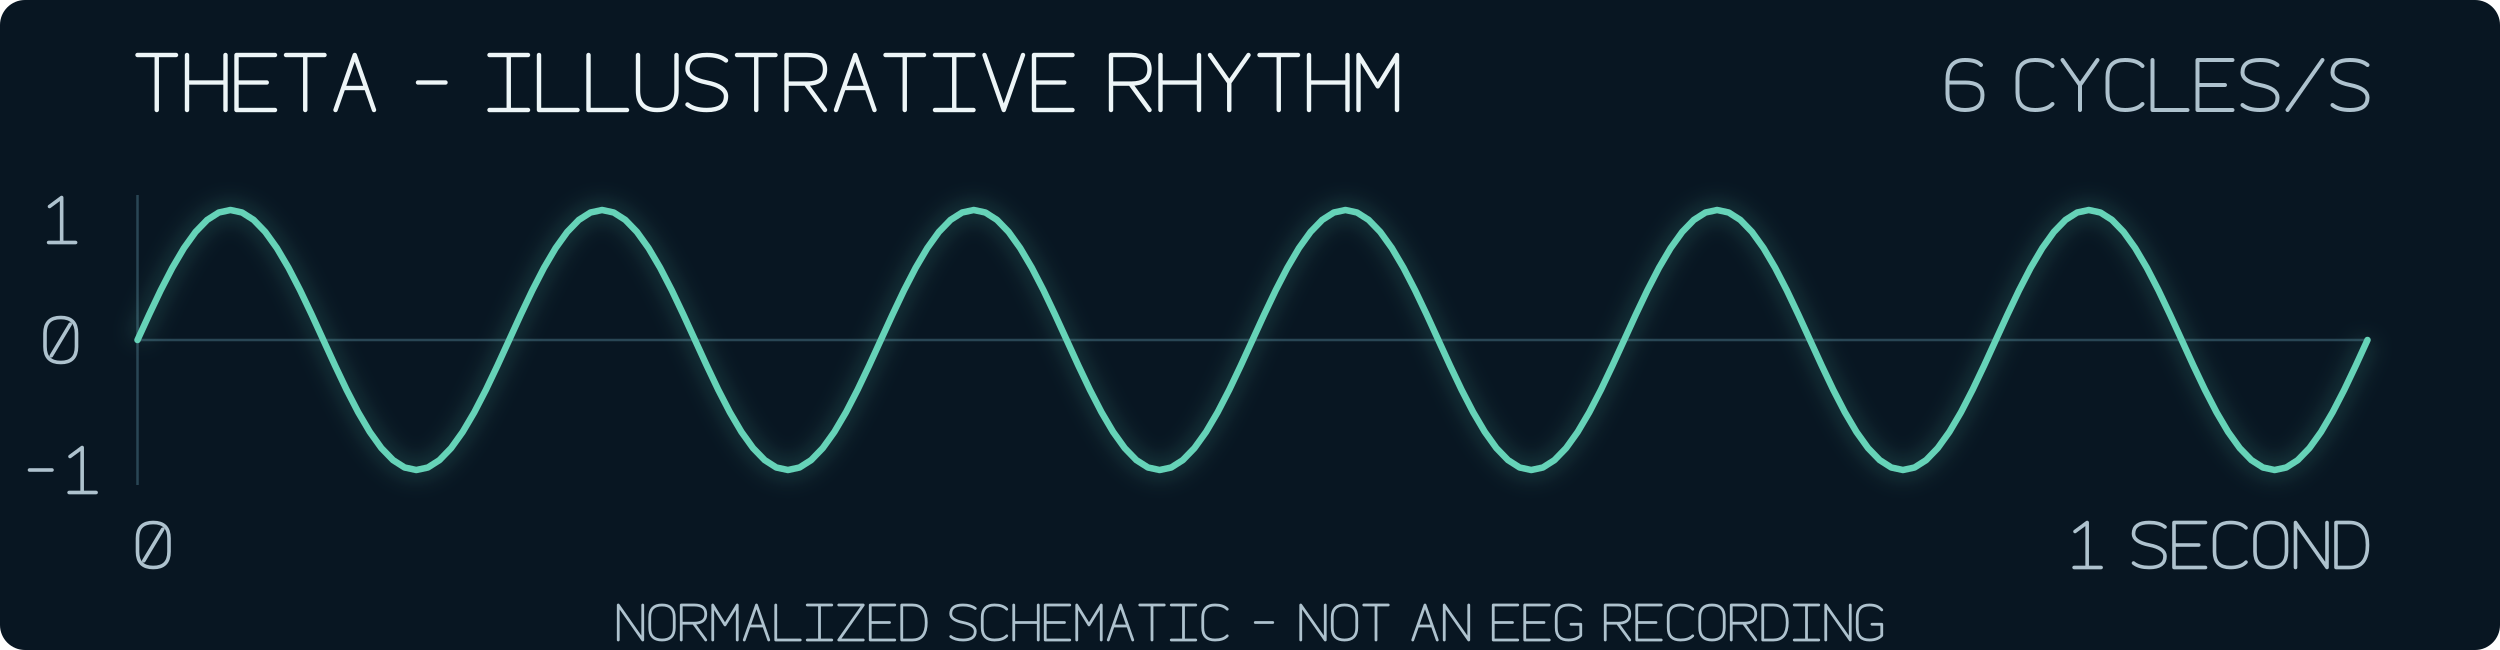
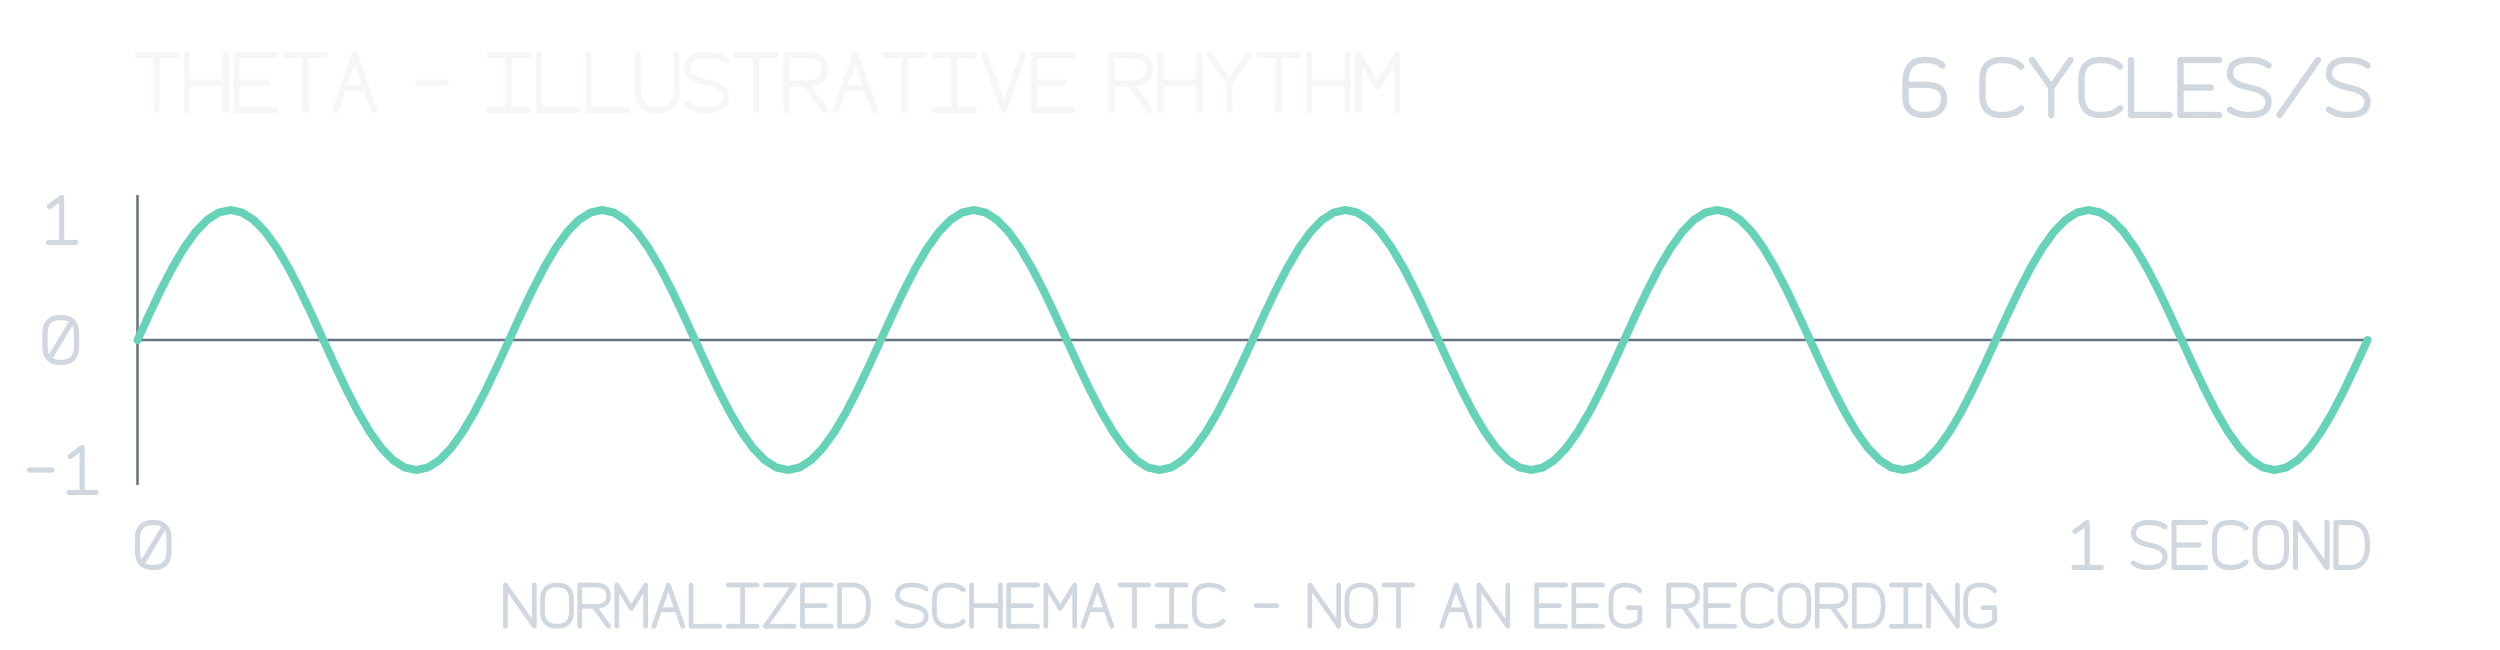
<svg xmlns="http://www.w3.org/2000/svg" xmlns:xlink="http://www.w3.org/1999/xlink" width="1000" height="260" viewBox="0 0 1000 260" role="img" aria-labelledby="title desc">
  <defs>
    <path id="g65" d="M0 10L3.5 0L7 10M1.4 6H5.6" />
    <path id="g66" d="M0 10V0H3.8Q7 0 7 2.5Q7 5 3.8 5H0M3.8 5Q7 5 7 7.5Q7 10 3.8 10H0" />
    <path id="g67" d="M7 1.2Q5.9 0 3.5 0Q0 0 0 3.5V6.5Q0 10 3.5 10Q5.9 10 7 8.8" />
    <path id="g68" d="M0 0V10H3Q7 10 7 5Q7 0 3 0Z" />
    <path id="g69" d="M7 0H0V10H7M0 5H5.5" />
    <path id="g70" d="M7 0H0V10M0 5H5.5" />
    <path id="g71" d="M7 1.4Q5.8 0 3.5 0Q0 0 0 3.5V6.5Q0 10 3.5 10Q5.8 10 7 8.7V5.5H4.2" />
    <path id="g72" d="M0 0V10M7 0V10M0 5H7" />
    <path id="g73" d="M0 0H7M3.5 0V10M0 10H7" />
    <path id="g74" d="M0 0H7V7Q7 10 3.5 10Q0 10 0 7" />
    <path id="g75" d="M0 0V10M7 0L0 6M2.9 3.5L7 10" />
    <path id="g76" d="M0 0V10H7" />
    <path id="g77" d="M0 10V0L3.5 5.7L7 0V10" />
    <path id="g78" d="M0 10V0L7 10V0" />
    <path id="g79" d="M3.5 0Q0 0 0 3.5V6.5Q0 10 3.5 10Q7 10 7 6.5V3.5Q7 0 3.5 0Z" />
    <path id="g80" d="M0 10V0H3.7Q7 0 7 2.6Q7 5.2 3.7 5.2H0" />
    <path id="g81" d="M3.5 0Q0 0 0 3.5V6.5Q0 10 3.5 10Q7 10 7 6.5V3.5Q7 0 3.5 0M4.5 7L8 11" />
    <path id="g82" d="M0 10V0H3.7Q7 0 7 2.6Q7 5.2 3.7 5.2H0M3.5 5.2L7 10" />
    <path id="g83" d="M7 1Q5.8 0 3.5 0Q0 0 0 2.5Q0 4.3 3.5 5Q7 5.7 7 7.5Q7 10 3.5 10Q1.2 10 0 9" />
    <path id="g84" d="M0 0H7M3.5 0V10" />
    <path id="g85" d="M0 0V6.5Q0 10 3.5 10Q7 10 7 6.5V0" />
    <path id="g86" d="M0 0L3.5 10L7 0" />
    <path id="g87" d="M0 0L1.5 10L3.5 4.5L5.5 10L7 0" />
    <path id="g88" d="M0 0L7 10M7 0L0 10" />
    <path id="g89" d="M0 0L3.5 5L7 0M3.5 5V10" />
    <path id="g90" d="M0 0H7L0 10H7" />
    <path id="g48" d="M3.5 0Q0 0 0 3.5V6.5Q0 10 3.5 10Q7 10 7 6.5V3.5Q7 0 3.5 0ZM1.4 8.5L5.6 1.5" />
    <path id="g49" d="M1 2L3.7 0V10M0.8 10H6.8" />
    <path id="g50" d="M0 2.4Q0 0 3.5 0Q7 0 7 2.6Q7 4.3 4.7 6L0 10H7" />
    <path id="g51" d="M0 1Q1.1 0 3.5 0Q7 0 7 2.5Q7 5 3.5 5M2.7 5Q7 5 7 7.5Q7 10 3.5 10Q1.1 10 0 9" />
    <path id="g52" d="M5.5 10V0L0 6.7H7" />
    <path id="g53" d="M7 0H0V4.8H3.5Q7 4.8 7 7.4Q7 10 3.5 10Q1.1 10 0 9" />
    <path id="g54" d="M6.7 1Q5.8 0 3.5 0Q0 0 0 4V6.8Q0 10 3.5 10Q7 10 7 7Q7 4.5 3.5 4.5H0" />
    <path id="g55" d="M0 0H7L2 10" />
    <path id="g56" d="M3.5 0Q0 0 0 2.5Q0 5 3.5 5Q7 5 7 2.5Q7 0 3.5 0ZM3.5 5Q0 5 0 7.5Q0 10 3.5 10Q7 10 7 7.5Q7 5 3.5 5Z" />
    <path id="g57" d="M7 5.5H3.5Q0 5.5 0 2.8Q0 0 3.5 0Q7 0 7 3.3V6Q7 10 3.5 10Q1.2 10 0.3 9" />
    <path id="g45" d="M1 5H6" />
    <path id="g46" d="M3.4 9.5L3.6 9.5" />
    <path id="g44" d="M3.8 9L2.8 11" />
    <path id="g58" d="M3.4 2.3L3.6 2.3M3.4 7.7L3.6 7.7" />
    <path id="g47" d="M0 10L7 0" />
    <path id="g60" d="M6.5 1L0.5 5L6.5 9" />
    <path id="g62" d="M0.5 1L6.5 5L0.5 9" />
    <path id="g40" d="M5.5 0Q1.5 5 5.5 10" />
    <path id="g41" d="M1.5 0Q5.5 5 1.5 10" />
    <path id="g43" d="M0 5H7M3.5 1.5V8.5" />
-     <filter id="wave-glow" x="-20%" y="-100%" width="140%" height="300%">
-       <feGaussianBlur stdDeviation="4" />
-     </filter>
  </defs>
-   <rect width="1000" height="260" rx="10" fill="#081622" />
-   <g data-lettering="THETA - ILLUSTRATIVE RHYTHM" aria-label="THETA - ILLUSTRATIVE RHYTHM" transform="translate(55.000 22) scale(2.2)" fill="none" stroke="#edf5f7" stroke-width=".8" stroke-linecap="round" stroke-linejoin="round">
+   <g data-lettering="THETA - ILLUSTRATIVE RHYTHM" aria-label="THETA - ILLUSTRATIVE RHYTHM" transform="translate(55.000 22) scale(2.2)" fill="none" stroke="#f4f6f8" stroke-width="1.15" stroke-linecap="round" stroke-linejoin="round">
    <use xlink:href="#g84" x="0" />
    <use xlink:href="#g72" x="9" />
    <use xlink:href="#g69" x="18" />
    <use xlink:href="#g84" x="27" />
    <use xlink:href="#g65" x="36" />
    <use xlink:href="#g45" x="50" />
    <use xlink:href="#g73" x="64" />
    <use xlink:href="#g76" x="73" />
    <use xlink:href="#g76" x="82" />
    <use xlink:href="#g85" x="91" />
    <use xlink:href="#g83" x="100" />
    <use xlink:href="#g84" x="109" />
    <use xlink:href="#g82" x="118" />
    <use xlink:href="#g65" x="127" />
    <use xlink:href="#g84" x="136" />
    <use xlink:href="#g73" x="145" />
    <use xlink:href="#g86" x="154" />
    <use xlink:href="#g69" x="163" />
    <use xlink:href="#g82" x="177" />
    <use xlink:href="#g72" x="186" />
    <use xlink:href="#g89" x="195" />
    <use xlink:href="#g84" x="204" />
    <use xlink:href="#g72" x="213" />
    <use xlink:href="#g77" x="222" />
  </g>
-   <g data-lettering="6 CYCLES/S" aria-label="6 CYCLES/S" transform="translate(779.000 24) scale(2)" fill="none" stroke="#aec2ce" stroke-width=".8" stroke-linecap="round" stroke-linejoin="round">
+   <g data-lettering="6 CYCLES/S" aria-label="6 CYCLES/S" transform="translate(762.200 24) scale(2.2)" fill="none" stroke="#d0d7df" stroke-width="1.15" stroke-linecap="round" stroke-linejoin="round">
    <use xlink:href="#g54" x="0" />
    <use xlink:href="#g67" x="14" />
    <use xlink:href="#g89" x="23" />
    <use xlink:href="#g67" x="32" />
    <use xlink:href="#g76" x="41" />
    <use xlink:href="#g69" x="50" />
    <use xlink:href="#g83" x="59" />
    <use xlink:href="#g47" x="68" />
    <use xlink:href="#g83" x="77" />
  </g>
-   <path d="M55 78V194 M55 136H947" stroke="#294655" fill="none" />
-   <path d="M55.00 136.00 L59.65 125.86 L64.29 116.10 L68.94 107.11 L73.58 99.23 L78.23 92.76 L82.88 87.96 L87.52 85.00 L92.17 84.00 L96.81 85.00 L101.46 87.96 L106.10 92.76 L110.75 99.23 L115.40 107.11 L120.04 116.10 L124.69 125.86 L129.33 136.00 L133.98 146.14 L138.62 155.90 L143.27 164.89 L147.92 172.77 L152.56 179.24 L157.21 184.04 L161.85 187.00 L166.50 188.00 L171.15 187.00 L175.79 184.04 L180.44 179.24 L185.08 172.77 L189.73 164.89 L194.38 155.90 L199.02 146.14 L203.67 136.00 L208.31 125.86 L212.96 116.10 L217.60 107.11 L222.25 99.23 L226.90 92.76 L231.54 87.96 L236.19 85.00 L240.83 84.00 L245.48 85.00 L250.12 87.96 L254.77 92.76 L259.42 99.23 L264.06 107.11 L268.71 116.10 L273.35 125.86 L278.00 136.00 L282.65 146.14 L287.29 155.90 L291.94 164.89 L296.58 172.77 L301.23 179.24 L305.88 184.04 L310.52 187.00 L315.17 188.00 L319.81 187.00 L324.46 184.04 L329.10 179.24 L333.75 172.77 L338.40 164.89 L343.04 155.90 L347.69 146.14 L352.33 136.00 L356.98 125.86 L361.62 116.10 L366.27 107.11 L370.92 99.23 L375.56 92.76 L380.21 87.96 L384.85 85.00 L389.50 84.00 L394.15 85.00 L398.79 87.96 L403.44 92.76 L408.08 99.23 L412.73 107.11 L417.38 116.10 L422.02 125.86 L426.67 136.00 L431.31 146.14 L435.96 155.90 L440.60 164.89 L445.25 172.77 L449.90 179.24 L454.54 184.04 L459.19 187.00 L463.83 188.00 L468.48 187.00 L473.12 184.04 L477.77 179.24 L482.42 172.77 L487.06 164.89 L491.71 155.90 L496.35 146.14 L501.00 136.00 L505.65 125.86 L510.29 116.10 L514.94 107.11 L519.58 99.23 L524.23 92.76 L528.88 87.96 L533.52 85.00 L538.17 84.00 L542.81 85.00 L547.46 87.96 L552.10 92.76 L556.75 99.23 L561.40 107.11 L566.04 116.10 L570.69 125.86 L575.33 136.00 L579.98 146.14 L584.62 155.90 L589.27 164.89 L593.92 172.77 L598.56 179.24 L603.21 184.04 L607.85 187.00 L612.50 188.00 L617.15 187.00 L621.79 184.04 L626.44 179.24 L631.08 172.77 L635.73 164.89 L640.38 155.90 L645.02 146.14 L649.67 136.00 L654.31 125.86 L658.96 116.10 L663.60 107.11 L668.25 99.23 L672.90 92.76 L677.54 87.96 L682.19 85.00 L686.83 84.00 L691.48 85.00 L696.12 87.96 L700.77 92.76 L705.42 99.23 L710.06 107.11 L714.71 116.10 L719.35 125.86 L724.00 136.00 L728.65 146.14 L733.29 155.90 L737.94 164.89 L742.58 172.77 L747.23 179.24 L751.88 184.04 L756.52 187.00 L761.17 188.00 L765.81 187.00 L770.46 184.04 L775.10 179.24 L779.75 172.77 L784.40 164.89 L789.04 155.90 L793.69 146.14 L798.33 136.00 L802.98 125.86 L807.62 116.10 L812.27 107.11 L816.92 99.23 L821.56 92.76 L826.21 87.96 L830.85 85.00 L835.50 84.00 L840.15 85.00 L844.79 87.96 L849.44 92.76 L854.08 99.23 L858.73 107.11 L863.38 116.10 L868.02 125.86 L872.67 136.00 L877.31 146.14 L881.96 155.90 L886.60 164.89 L891.25 172.77 L895.90 179.24 L900.54 184.04 L905.19 187.00 L909.83 188.00 L914.48 187.00 L919.12 184.04 L923.77 179.24 L928.42 172.77 L933.06 164.89 L937.71 155.90 L942.35 146.14 L947.00 136.00" stroke="#66d3b8" stroke-width="8" opacity=".16" fill="none" filter="url(#wave-glow)" />
-   <path data-wave="theta" data-example-hz="6" d="M55.00 136.00 L59.65 125.86 L64.29 116.10 L68.94 107.11 L73.58 99.23 L78.23 92.76 L82.88 87.96 L87.52 85.00 L92.17 84.00 L96.81 85.00 L101.46 87.96 L106.10 92.76 L110.75 99.23 L115.40 107.11 L120.04 116.10 L124.69 125.86 L129.33 136.00 L133.98 146.14 L138.62 155.90 L143.27 164.89 L147.92 172.77 L152.56 179.24 L157.21 184.04 L161.85 187.00 L166.50 188.00 L171.15 187.00 L175.79 184.04 L180.44 179.24 L185.08 172.77 L189.73 164.89 L194.38 155.90 L199.02 146.14 L203.67 136.00 L208.31 125.86 L212.96 116.10 L217.60 107.11 L222.25 99.23 L226.90 92.76 L231.54 87.96 L236.19 85.00 L240.83 84.00 L245.48 85.00 L250.12 87.96 L254.77 92.76 L259.42 99.23 L264.06 107.11 L268.71 116.10 L273.35 125.86 L278.00 136.00 L282.65 146.14 L287.29 155.90 L291.94 164.89 L296.58 172.77 L301.23 179.24 L305.88 184.04 L310.52 187.00 L315.17 188.00 L319.81 187.00 L324.46 184.04 L329.10 179.24 L333.75 172.77 L338.40 164.89 L343.04 155.90 L347.69 146.14 L352.33 136.00 L356.98 125.86 L361.62 116.10 L366.27 107.11 L370.92 99.23 L375.56 92.76 L380.21 87.96 L384.85 85.00 L389.50 84.00 L394.15 85.00 L398.79 87.96 L403.44 92.76 L408.08 99.23 L412.73 107.11 L417.38 116.10 L422.02 125.86 L426.67 136.00 L431.31 146.14 L435.96 155.90 L440.60 164.89 L445.25 172.77 L449.90 179.24 L454.54 184.04 L459.19 187.00 L463.83 188.00 L468.48 187.00 L473.12 184.04 L477.77 179.24 L482.42 172.77 L487.06 164.89 L491.71 155.90 L496.35 146.14 L501.00 136.00 L505.65 125.86 L510.29 116.10 L514.94 107.11 L519.58 99.23 L524.23 92.76 L528.88 87.96 L533.52 85.00 L538.17 84.00 L542.81 85.00 L547.46 87.96 L552.10 92.76 L556.75 99.23 L561.40 107.11 L566.04 116.10 L570.69 125.86 L575.33 136.00 L579.98 146.14 L584.62 155.90 L589.27 164.89 L593.92 172.77 L598.56 179.24 L603.21 184.04 L607.85 187.00 L612.50 188.00 L617.15 187.00 L621.79 184.04 L626.44 179.24 L631.08 172.77 L635.73 164.89 L640.38 155.90 L645.02 146.14 L649.67 136.00 L654.31 125.86 L658.96 116.10 L663.60 107.11 L668.25 99.23 L672.90 92.76 L677.54 87.96 L682.19 85.00 L686.83 84.00 L691.48 85.00 L696.12 87.96 L700.77 92.76 L705.42 99.23 L710.06 107.11 L714.71 116.10 L719.35 125.86 L724.00 136.00 L728.65 146.14 L733.29 155.90 L737.94 164.89 L742.58 172.77 L747.23 179.24 L751.88 184.04 L756.52 187.00 L761.17 188.00 L765.81 187.00 L770.46 184.04 L775.10 179.24 L779.75 172.77 L784.40 164.89 L789.04 155.90 L793.69 146.14 L798.33 136.00 L802.98 125.86 L807.62 116.10 L812.27 107.11 L816.92 99.23 L821.56 92.76 L826.21 87.96 L830.85 85.00 L835.50 84.00 L840.15 85.00 L844.79 87.96 L849.44 92.76 L854.08 99.23 L858.73 107.11 L863.38 116.10 L868.02 125.86 L872.67 136.00 L877.31 146.14 L881.96 155.90 L886.60 164.89 L891.25 172.77 L895.90 179.24 L900.54 184.04 L905.19 187.00 L909.83 188.00 L914.48 187.00 L919.12 184.04 L923.77 179.24 L928.42 172.77 L933.06 164.89 L937.71 155.90 L942.35 146.14 L947.00 136.00" stroke="#66d3b8" stroke-width="2.6" stroke-linecap="round" stroke-linejoin="round" fill="none" />
-   <g data-lettering="1" aria-label="1" transform="translate(18.000 79) scale(1.8)" fill="none" stroke="#aec2ce" stroke-width=".8" stroke-linecap="round" stroke-linejoin="round">
+   <path d="M55 78V194 M55 136H947" stroke="#66727f" fill="none" />
+   <path data-wave="theta" data-example-hz="6" d="M55.00 136.00 L59.65 125.86 L64.29 116.10 L68.94 107.11 L73.58 99.23 L78.23 92.76 L82.88 87.96 L87.52 85.00 L92.17 84.00 L96.81 85.00 L101.46 87.96 L106.10 92.76 L110.75 99.23 L115.40 107.11 L120.04 116.10 L124.69 125.86 L129.33 136.00 L133.98 146.14 L138.62 155.90 L143.27 164.89 L147.92 172.77 L152.56 179.24 L157.21 184.04 L161.85 187.00 L166.50 188.00 L171.15 187.00 L175.79 184.04 L180.44 179.24 L185.08 172.77 L189.73 164.89 L194.38 155.90 L199.02 146.14 L203.67 136.00 L208.31 125.86 L212.96 116.10 L217.60 107.11 L222.25 99.23 L226.90 92.76 L231.54 87.96 L236.19 85.00 L240.83 84.00 L245.48 85.00 L250.12 87.96 L254.77 92.76 L259.42 99.23 L264.06 107.11 L268.71 116.10 L273.35 125.86 L278.00 136.00 L282.65 146.14 L287.29 155.90 L291.94 164.89 L296.58 172.77 L301.23 179.24 L305.88 184.04 L310.52 187.00 L315.17 188.00 L319.81 187.00 L324.46 184.04 L329.10 179.24 L333.75 172.77 L338.40 164.89 L343.04 155.90 L347.69 146.14 L352.33 136.00 L356.98 125.86 L361.62 116.10 L366.27 107.11 L370.92 99.23 L375.56 92.76 L380.21 87.96 L384.85 85.00 L389.50 84.00 L394.15 85.00 L398.79 87.96 L403.44 92.76 L408.08 99.23 L412.73 107.11 L417.38 116.10 L422.02 125.86 L426.67 136.00 L431.31 146.14 L435.96 155.90 L440.60 164.89 L445.25 172.77 L449.90 179.24 L454.54 184.04 L459.19 187.00 L463.83 188.00 L468.48 187.00 L473.12 184.04 L477.77 179.24 L482.42 172.77 L487.06 164.89 L491.71 155.90 L496.35 146.14 L501.00 136.00 L505.65 125.86 L510.29 116.10 L514.94 107.11 L519.58 99.23 L524.23 92.76 L528.88 87.96 L533.52 85.00 L538.17 84.00 L542.81 85.00 L547.46 87.96 L552.10 92.76 L556.75 99.23 L561.40 107.11 L566.04 116.10 L570.69 125.86 L575.33 136.00 L579.98 146.14 L584.62 155.90 L589.27 164.89 L593.92 172.77 L598.56 179.24 L603.21 184.04 L607.85 187.00 L612.50 188.00 L617.15 187.00 L621.79 184.04 L626.44 179.24 L631.08 172.77 L635.73 164.89 L640.38 155.90 L645.02 146.14 L649.67 136.00 L654.31 125.86 L658.96 116.10 L663.60 107.11 L668.25 99.23 L672.90 92.76 L677.54 87.96 L682.19 85.00 L686.83 84.00 L691.48 85.00 L696.12 87.96 L700.77 92.76 L705.42 99.23 L710.06 107.11 L714.71 116.10 L719.35 125.86 L724.00 136.00 L728.65 146.14 L733.29 155.90 L737.94 164.89 L742.58 172.77 L747.23 179.24 L751.88 184.04 L756.52 187.00 L761.17 188.00 L765.81 187.00 L770.46 184.04 L775.10 179.24 L779.75 172.77 L784.40 164.89 L789.04 155.90 L793.69 146.14 L798.33 136.00 L802.98 125.86 L807.62 116.10 L812.27 107.11 L816.92 99.23 L821.56 92.76 L826.21 87.96 L830.85 85.00 L835.50 84.00 L840.15 85.00 L844.79 87.96 L849.44 92.76 L854.08 99.23 L858.73 107.11 L863.38 116.10 L868.02 125.86 L872.67 136.00 L877.31 146.14 L881.96 155.90 L886.60 164.89 L891.25 172.77 L895.90 179.24 L900.54 184.04 L905.19 187.00 L909.83 188.00 L914.48 187.00 L919.12 184.04 L923.77 179.24 L928.42 172.77 L933.06 164.89 L937.71 155.90 L942.35 146.14 L947.00 136.00" stroke="#66d3b8" stroke-width="3.2" stroke-linecap="round" stroke-linejoin="round" fill="none" />
+   <g data-lettering="1" aria-label="1" transform="translate(18.000 79) scale(1.8)" fill="none" stroke="#d0d7df" stroke-width="1.15" stroke-linecap="round" stroke-linejoin="round">
    <use xlink:href="#g49" x="0" />
  </g>
-   <g data-lettering="0" aria-label="0" transform="translate(18.000 127) scale(1.8)" fill="none" stroke="#aec2ce" stroke-width=".8" stroke-linecap="round" stroke-linejoin="round">
+   <g data-lettering="0" aria-label="0" transform="translate(18.000 127) scale(1.8)" fill="none" stroke="#d0d7df" stroke-width="1.15" stroke-linecap="round" stroke-linejoin="round">
    <use xlink:href="#g48" x="0" />
  </g>
-   <g data-lettering="-1" aria-label="-1" transform="translate(10.000 179) scale(1.8)" fill="none" stroke="#aec2ce" stroke-width=".8" stroke-linecap="round" stroke-linejoin="round">
+   <g data-lettering="-1" aria-label="-1" transform="translate(10.000 179) scale(1.8)" fill="none" stroke="#d0d7df" stroke-width="1.15" stroke-linecap="round" stroke-linejoin="round">
    <use xlink:href="#g45" x="0" />
    <use xlink:href="#g49" x="9" />
  </g>
-   <g data-lettering="0" aria-label="0" transform="translate(55.000 209) scale(1.8)" fill="none" stroke="#aec2ce" stroke-width=".8" stroke-linecap="round" stroke-linejoin="round">
+   <g data-lettering="0" aria-label="0" transform="translate(55.000 209) scale(1.8)" fill="none" stroke="#d0d7df" stroke-width="1.15" stroke-linecap="round" stroke-linejoin="round">
    <use xlink:href="#g48" x="0" />
  </g>
-   <g data-lettering="1 SECOND" aria-label="1 SECOND" transform="translate(828.200 209) scale(1.8)" fill="none" stroke="#aec2ce" stroke-width=".8" stroke-linecap="round" stroke-linejoin="round">
+   <g data-lettering="1 SECOND" aria-label="1 SECOND" transform="translate(828.200 209) scale(1.8)" fill="none" stroke="#d0d7df" stroke-width="1.15" stroke-linecap="round" stroke-linejoin="round">
    <use xlink:href="#g49" x="0" />
    <use xlink:href="#g83" x="14" />
    <use xlink:href="#g69" x="23" />
    <use xlink:href="#g67" x="32" />
    <use xlink:href="#g79" x="41" />
    <use xlink:href="#g78" x="50" />
    <use xlink:href="#g68" x="59" />
  </g>
-   <g data-lettering="NORMALIZED SCHEMATIC - NOT AN EEG RECORDING" aria-label="NORMALIZED SCHEMATIC - NOT AN EEG RECORDING" transform="translate(247.300 242) scale(1.4)" fill="none" stroke="#aec2ce" stroke-width=".8" stroke-linecap="round" stroke-linejoin="round">
+   <g data-lettering="NORMALIZED SCHEMATIC - NOT AN EEG RECORDING" aria-label="NORMALIZED SCHEMATIC - NOT AN EEG RECORDING" transform="translate(202.175 234) scale(1.65)" fill="none" stroke="#d0d7df" stroke-width="1.15" stroke-linecap="round" stroke-linejoin="round">
    <use xlink:href="#g78" x="0" />
    <use xlink:href="#g79" x="9" />
    <use xlink:href="#g82" x="18" />
    <use xlink:href="#g77" x="27" />
    <use xlink:href="#g65" x="36" />
    <use xlink:href="#g76" x="45" />
    <use xlink:href="#g73" x="54" />
    <use xlink:href="#g90" x="63" />
    <use xlink:href="#g69" x="72" />
    <use xlink:href="#g68" x="81" />
    <use xlink:href="#g83" x="95" />
    <use xlink:href="#g67" x="104" />
    <use xlink:href="#g72" x="113" />
    <use xlink:href="#g69" x="122" />
    <use xlink:href="#g77" x="131" />
    <use xlink:href="#g65" x="140" />
    <use xlink:href="#g84" x="149" />
    <use xlink:href="#g73" x="158" />
    <use xlink:href="#g67" x="167" />
    <use xlink:href="#g45" x="181" />
    <use xlink:href="#g78" x="195" />
    <use xlink:href="#g79" x="204" />
    <use xlink:href="#g84" x="213" />
    <use xlink:href="#g65" x="227" />
    <use xlink:href="#g78" x="236" />
    <use xlink:href="#g69" x="250" />
    <use xlink:href="#g69" x="259" />
    <use xlink:href="#g71" x="268" />
    <use xlink:href="#g82" x="282" />
    <use xlink:href="#g69" x="291" />
    <use xlink:href="#g67" x="300" />
    <use xlink:href="#g79" x="309" />
    <use xlink:href="#g82" x="318" />
    <use xlink:href="#g68" x="327" />
    <use xlink:href="#g73" x="336" />
    <use xlink:href="#g78" x="345" />
    <use xlink:href="#g71" x="354" />
  </g>
</svg>
